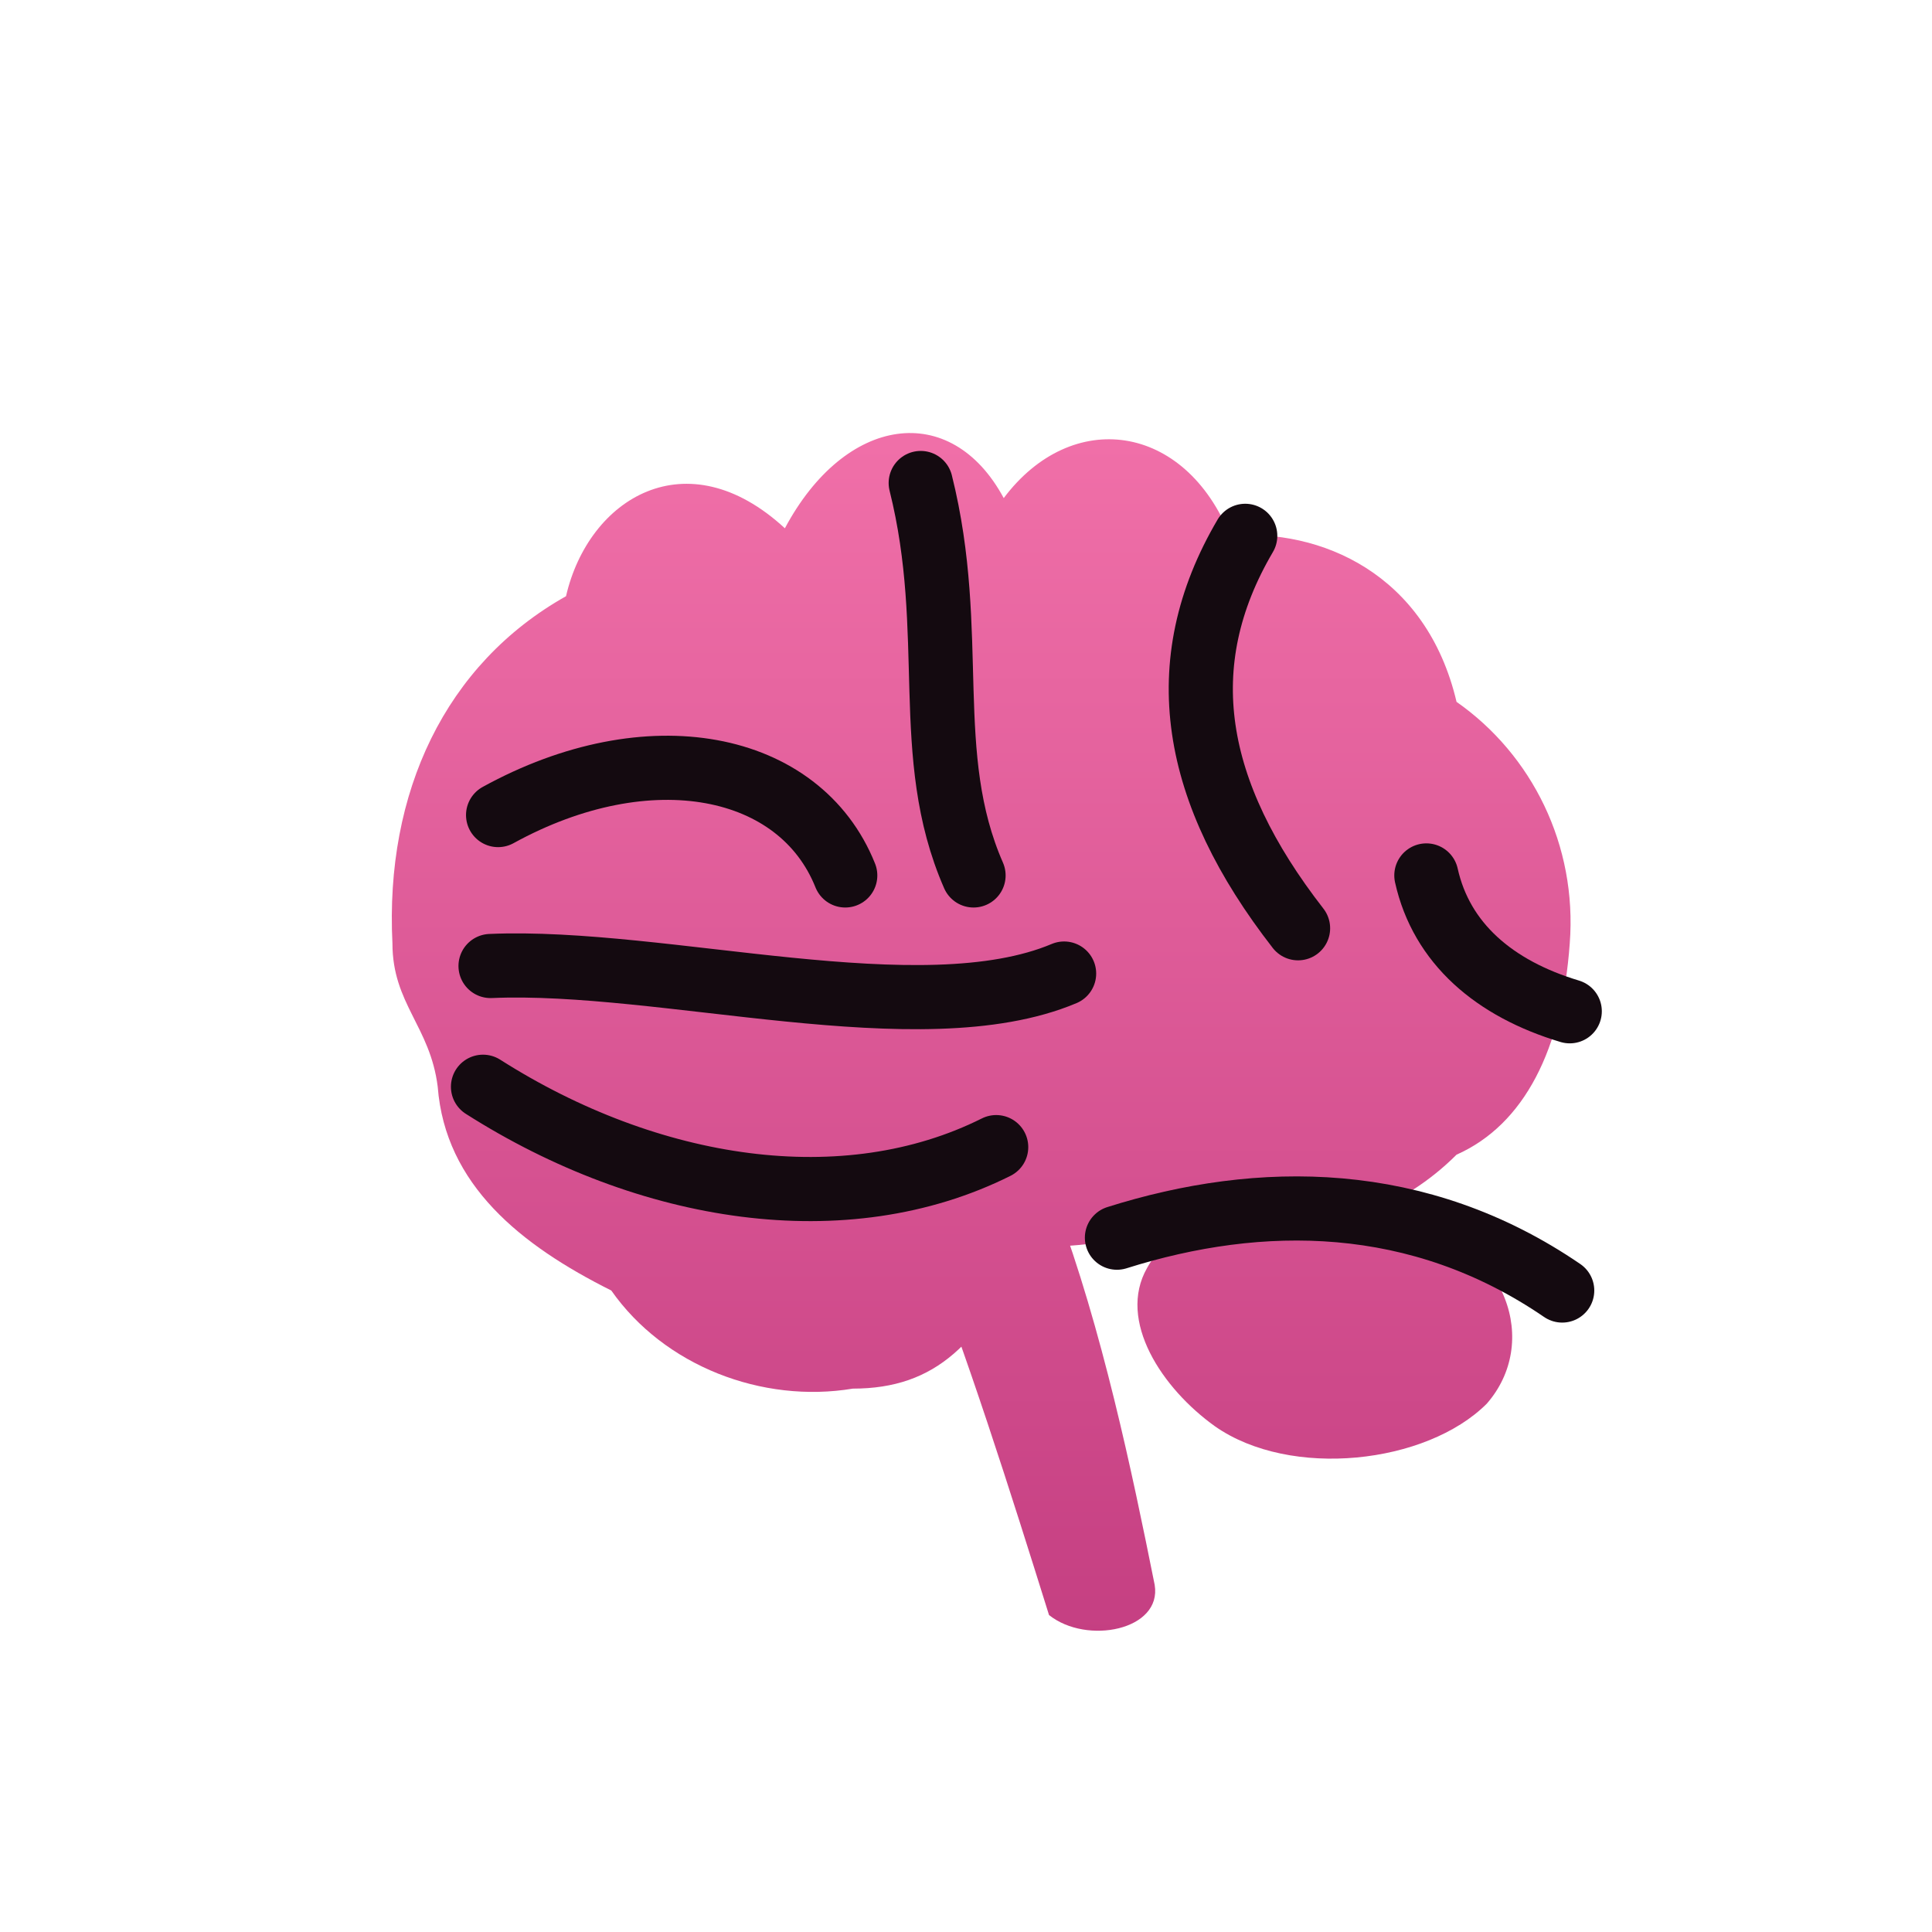
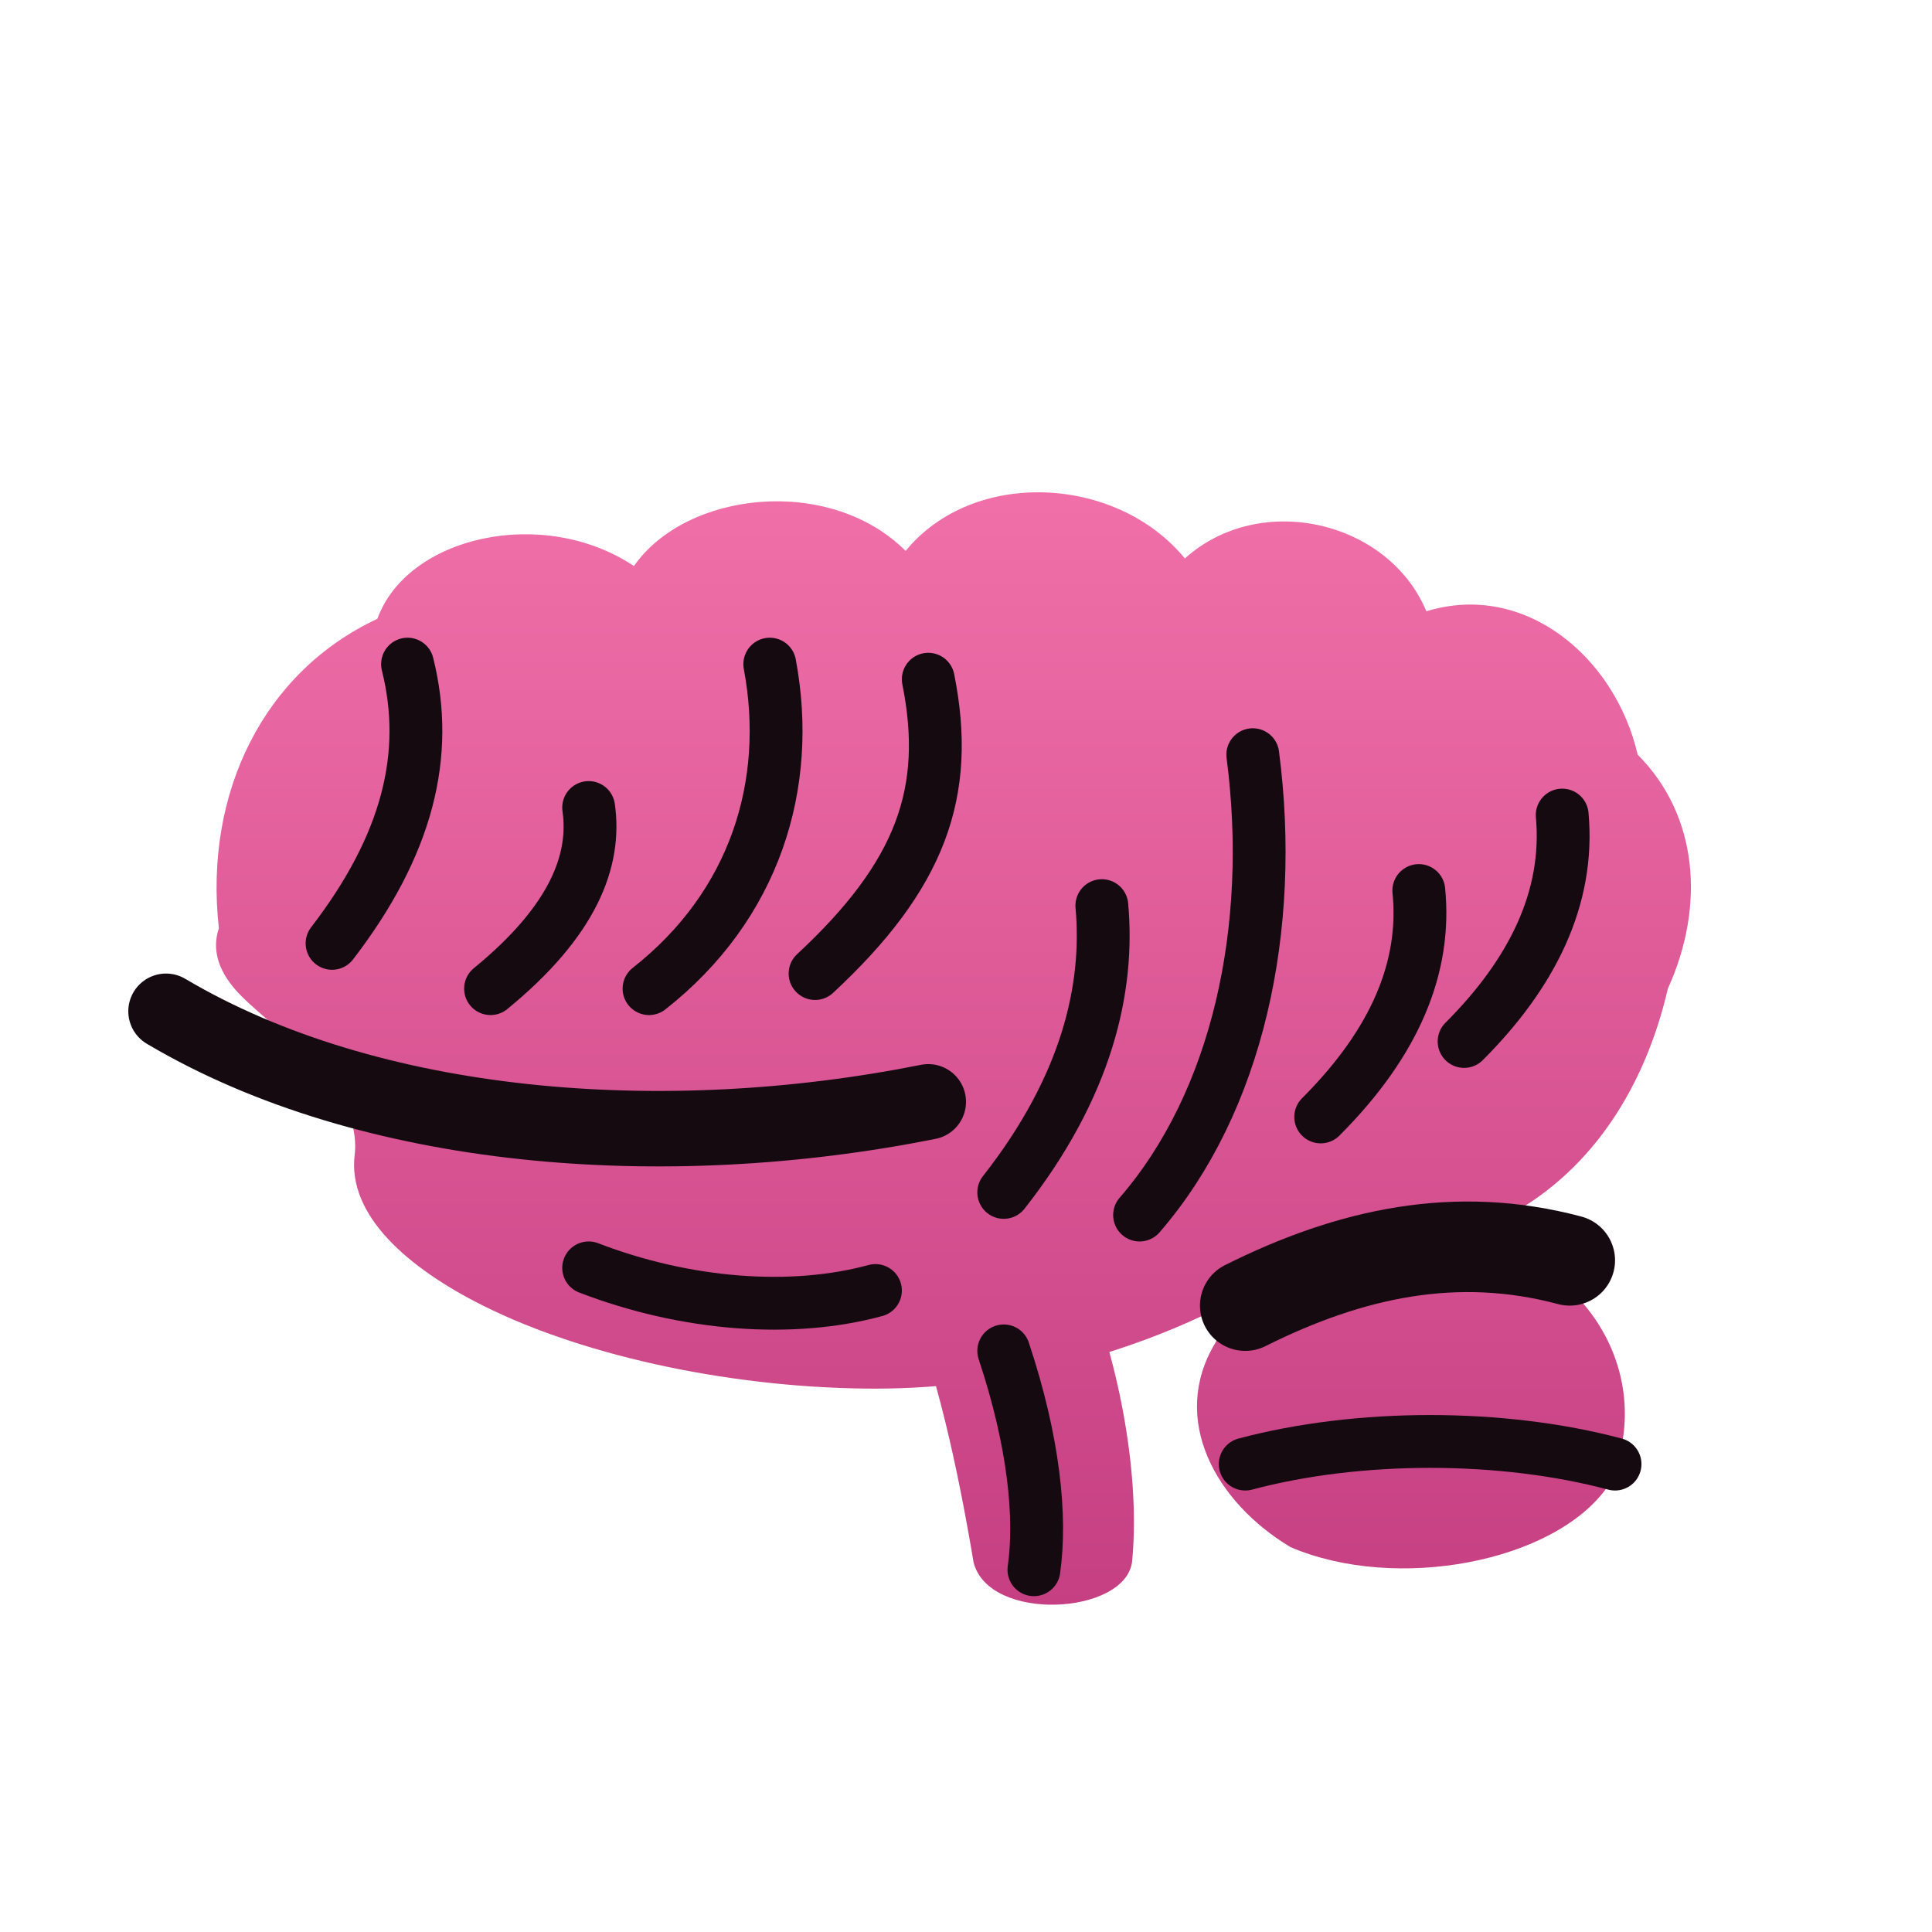
<svg xmlns="http://www.w3.org/2000/svg" viewBox="0 0 512 512" role="img" aria-label="2ndMind">
  <defs>
-     <linearGradient id="lobe" gradientUnits="userSpaceOnUse" x1="256" y1="117" x2="256" y2="434">
+     <linearGradient id="lobe" gradientUnits="userSpaceOnUse" x1="256" y1="133" x2="256" y2="426">
      <stop offset="0" stop-color="#f06fa8" />
      <stop offset="1" stop-color="#c53f82" />
    </linearGradient>
  </defs>
  <g id="mark">
    <g fill="url(#lobe)">
-       <path d="M104 250            C102 210 118 176 150 158            C156 132 182 116 208 140            C224 110 252 106 266 132            C284 108 314 112 326 142            C350 140 378 152 386 186            C406 200 418 224 416 250            C414 278 404 298 386 306            C372 320 352 328 330 326            C310 324 290 332 272 330            C260 356 248 368 226 368            C202 372 176 362 162 342            C138 330 118 314 116 288            C114 272 104 266 104 250            Z" />
-       <path d="M304 336            C314 318 348 312 372 322            C400 330 408 356 394 372            C378 388 342 392 322 378            C308 368 296 350 304 336            Z" />
-       <path d="M280 320            C292 352 300 390 306 420            C308 432 288 436 278 428            C268 396 256 358 244 328            Z" />
+       <path d="M58 246            C54 210 70 178 100 164            C108 142 144 134 168 150            C182 130 220 126 240 146            C258 124 296 126 314 148            C334 130 368 138 378 162            C404 154 428 174 434 200            C450 216 452 240 442 262            C436 288 422 310 400 322            C378 334 352 342 328 344            C302 358 268 368 232 368            C196 368 156 360 128 346            C108 336 92 322 94 306            C96 288 74 274 64 264            C58 258 56 252 58 246            Z" />
+       <path d="M322 356            C334 332 368 322 396 330            C426 340 438 370 426 394            C412 414 370 422 342 410            C322 398 310 376 322 356            Z" />
+       <path d="M288 340            C298 366 302 394 300 414            C298 428 262 430 258 414            C254 390 248 362 240 344            Z" />
    </g>
-     <g fill="none" stroke="#140a10" stroke-width="17" stroke-linecap="round">
-       <path d="M128 288 C172 316 224 324 264 304" />
-       <path d="M296 328 C334 316 376 316 414 342" />
-       <path d="M132 216 C172 194 212 202 224 232" />
-       <path d="M244 128 C254 168 244 200 258 232" />
-       <path d="M330 142 C310 176 316 210 344 246" />
-       <path d="M416 268 C396 262 382 250 378 232" />
-       <path d="M130 256 C176 254 244 274 282 258" />
+     <g fill="none" stroke="#140a10" stroke-width="14" stroke-linecap="round">
+       <path d="M88 250 C108 224 114 200 108 176" />
+       <path d="M130 262 C152 244 158 228 156 214" />
+       <path d="M172 262 C200 240 210 208 204 176" />
+       <path d="M216 258 C244 232 252 210 246 180" />
+       <path d="M266 316 C288 288 294 262 292 240" />
+       <path d="M302 322 C328 292 338 246 332 200" />
+       <path d="M350 296 C370 276 378 256 376 236" />
+       <path d="M388 276 C406 258 416 238 414 216" />
+       <path d="M156 336 C182 346 210 348 232 342" />
+       <path d="M330 388 C360 380 398 380 428 388" />
+       <path d="M266 358 C274 382 276 402 274 416" />
    </g>
+     <path fill="none" stroke="#140a10" stroke-width="20" stroke-linecap="round" d="M44 268 C98 300 176 306 246 292" />
+     <path fill="none" stroke="#140a10" stroke-width="24" stroke-linecap="round" d="M330 346 C358 332 386 326 416 334" />
  </g>
</svg>
